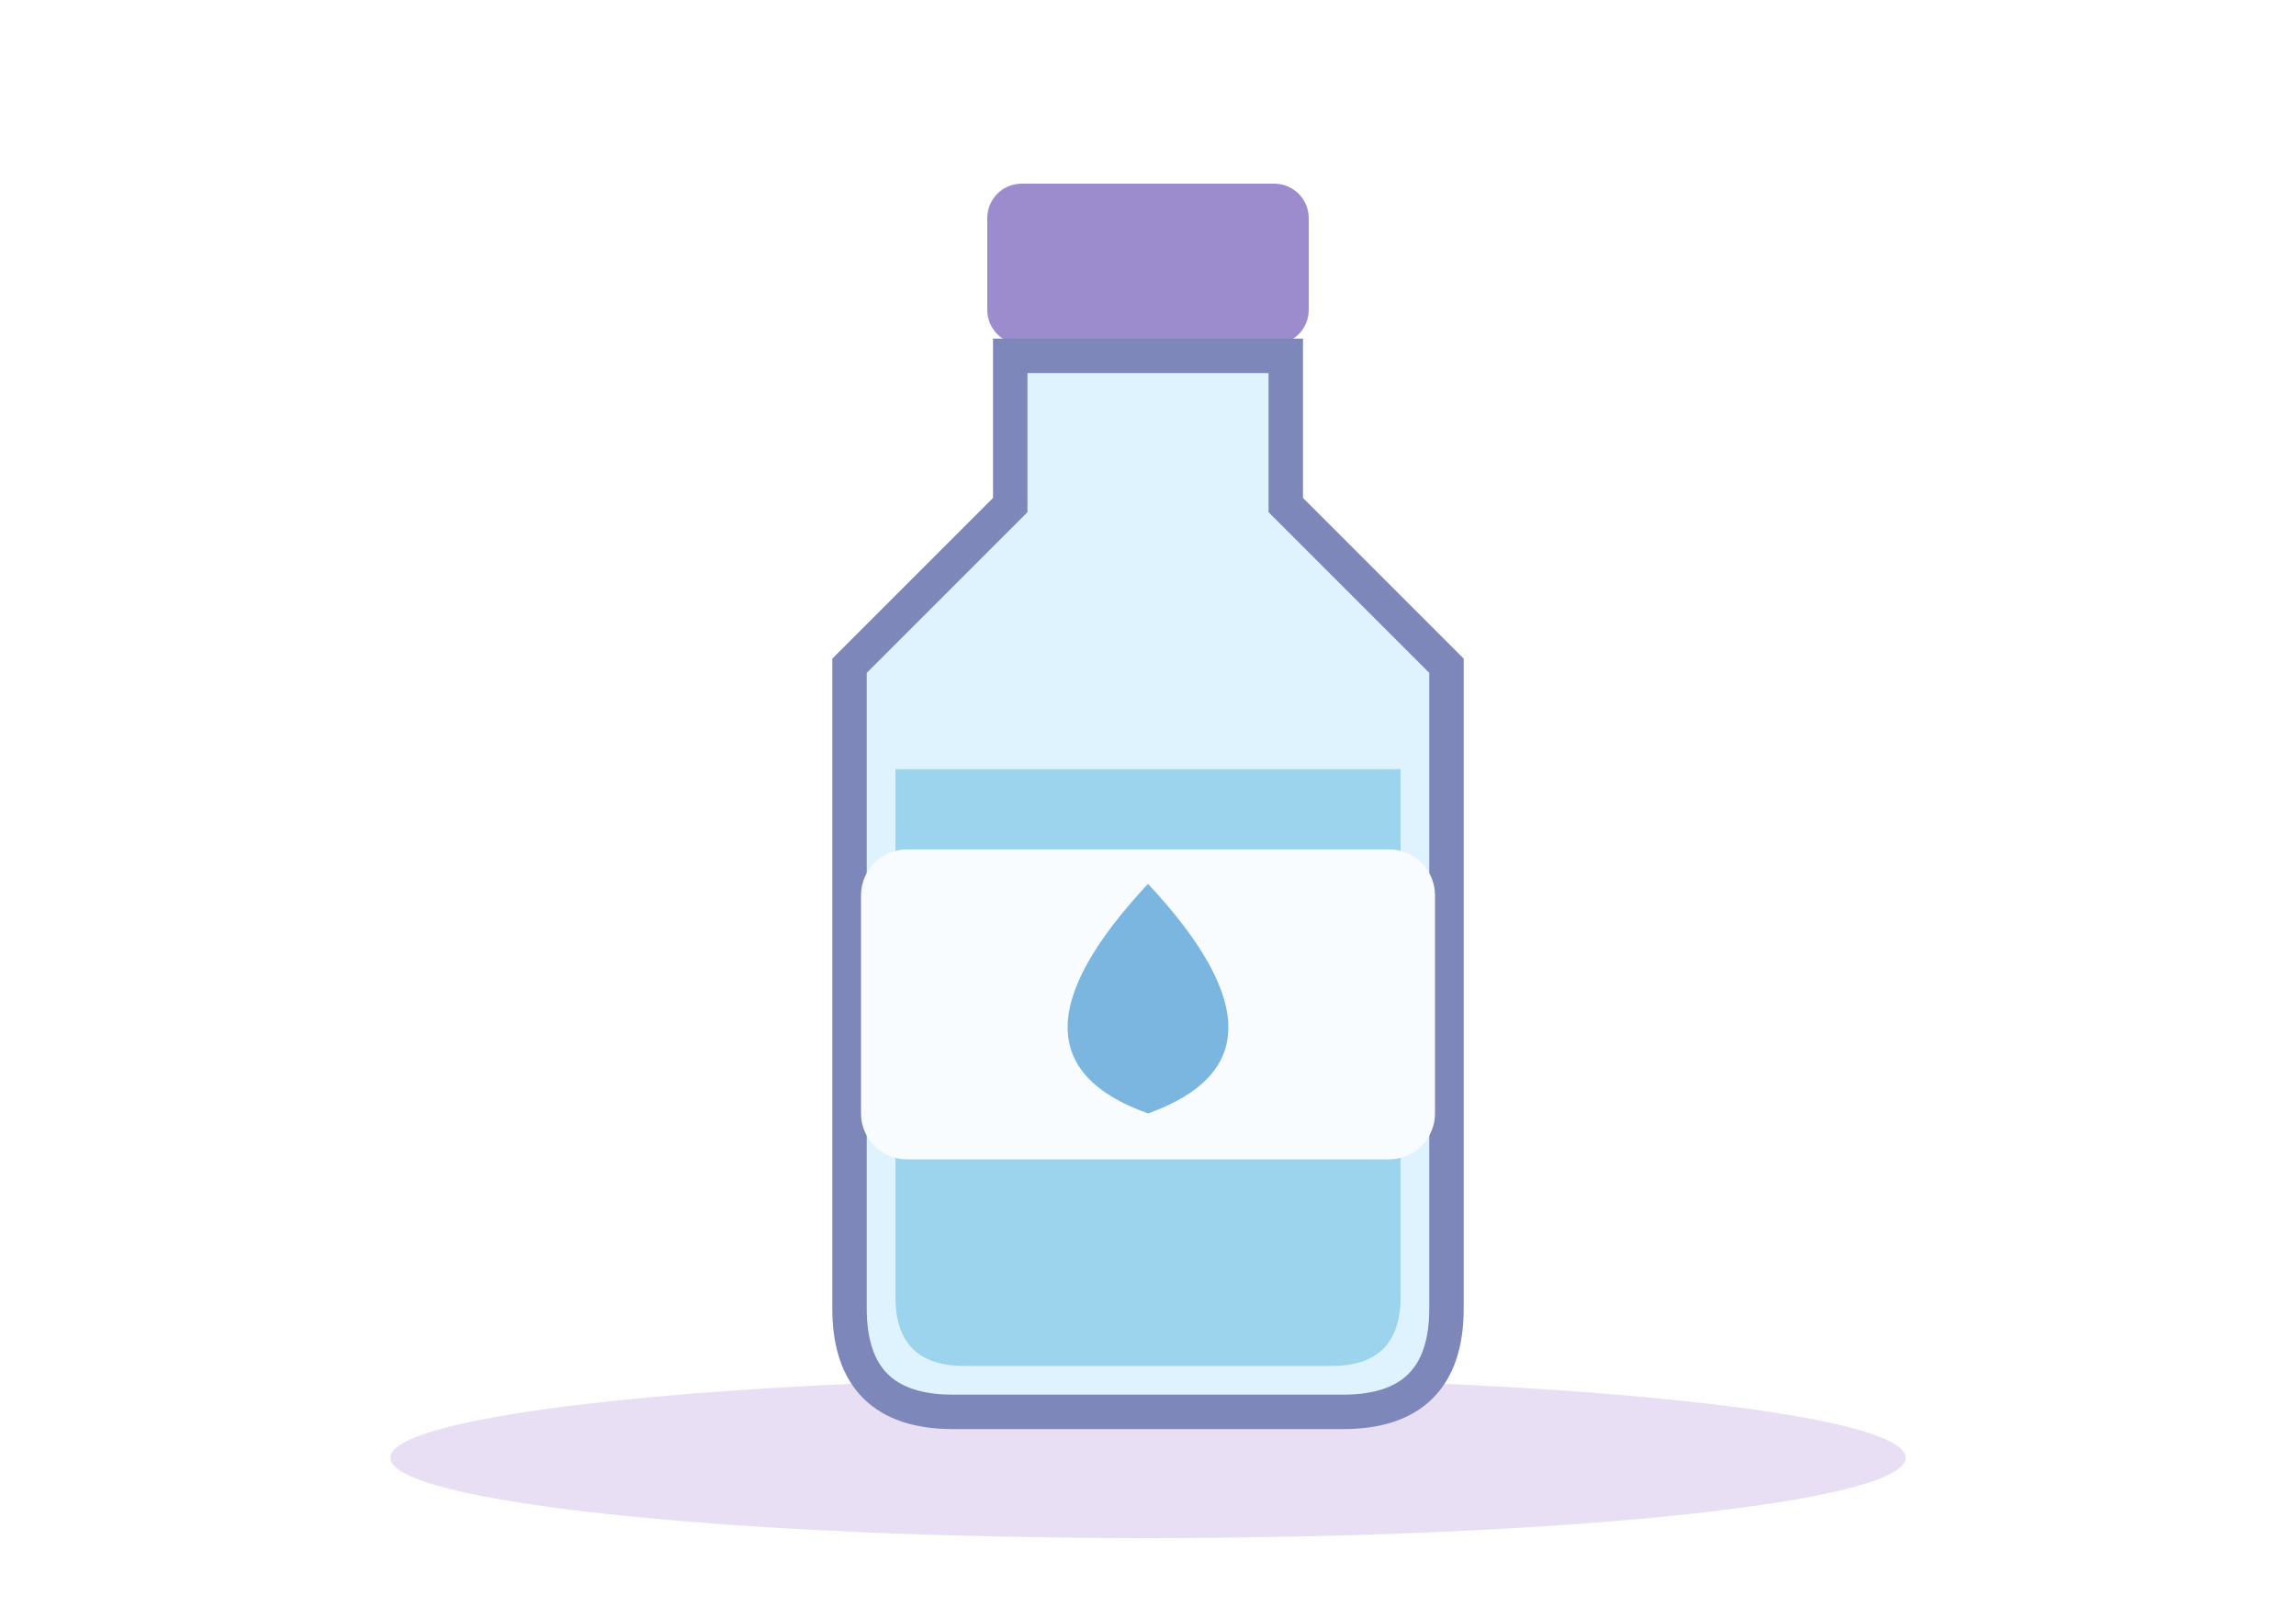
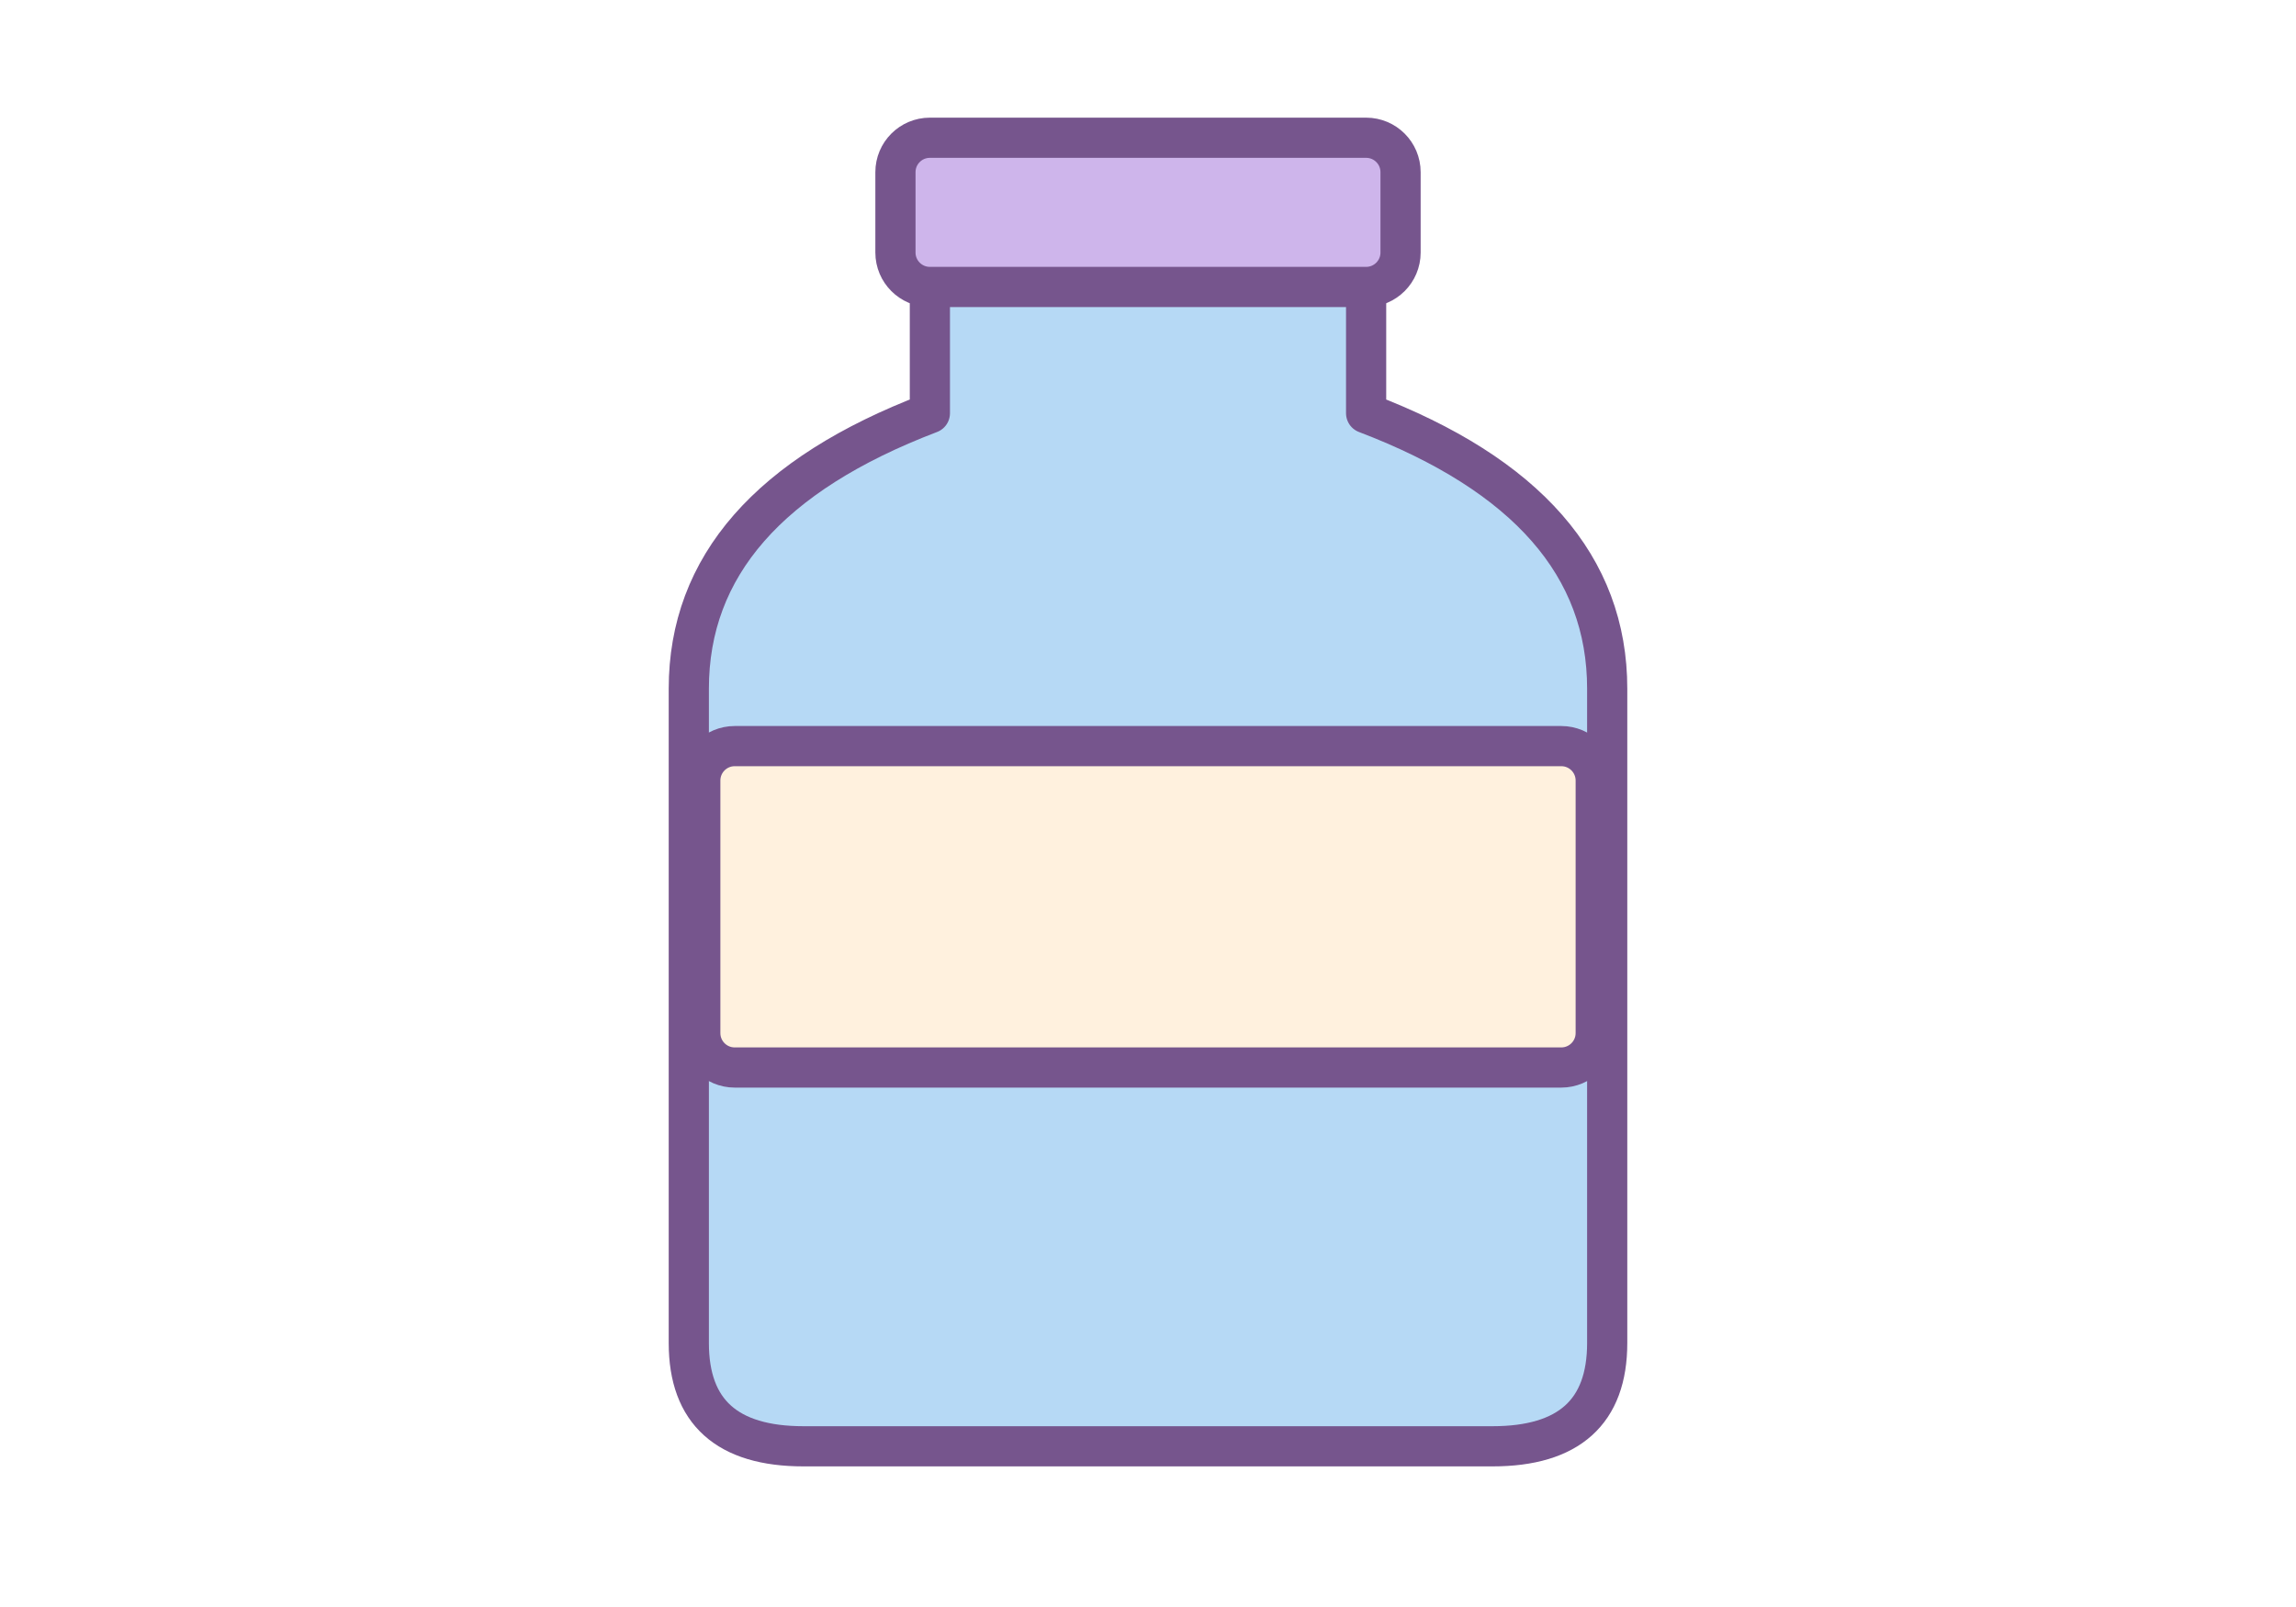
- <svg xmlns="http://www.w3.org/2000/svg" viewBox="0 0 200 140" fill="none">
-   <ellipse cx="100" cy="127" rx="66" ry="7" fill="#e9dff5" />
-   <rect x="86" y="16" width="28" height="14" rx="3" fill="#9c8bcd" />
-   <path d="M88 31h24v13l14 14v56q0 9-9 9H83q-9 0-9-9V58l14-14Z" fill="#dff3ff" stroke="#7e87b9" stroke-width="3" />
-   <path d="M78 67h44v46q0 6-6 6H84q-6 0-6-6Z" fill="#9cd4ee" />
-   <rect x="75" y="74" width="50" height="27" rx="4" fill="#f9fcff" />
-   <path d="M100 77q-14 15 0 20 14-5 0-20Z" fill="#7ab6df" />
+ <svg xmlns="http://www.w3.org/2000/svg" viewBox="0 0 200 140" fill="none" stroke="#76558d" stroke-width="3.5" stroke-linecap="round" stroke-linejoin="round">
+   <path d="M81 36V22H119V36Q140 44 140 60V117Q140 126 130 126H70Q60 126 60 117V60Q60 44 81 36Z" fill="#b6d9f5" />
+   <rect x="78" y="12" width="44" height="13" rx="3" fill="#ceb5eb" />
+   <rect x="61" y="65" width="78" height="28" rx="3" fill="#fff1de" />
</svg>
